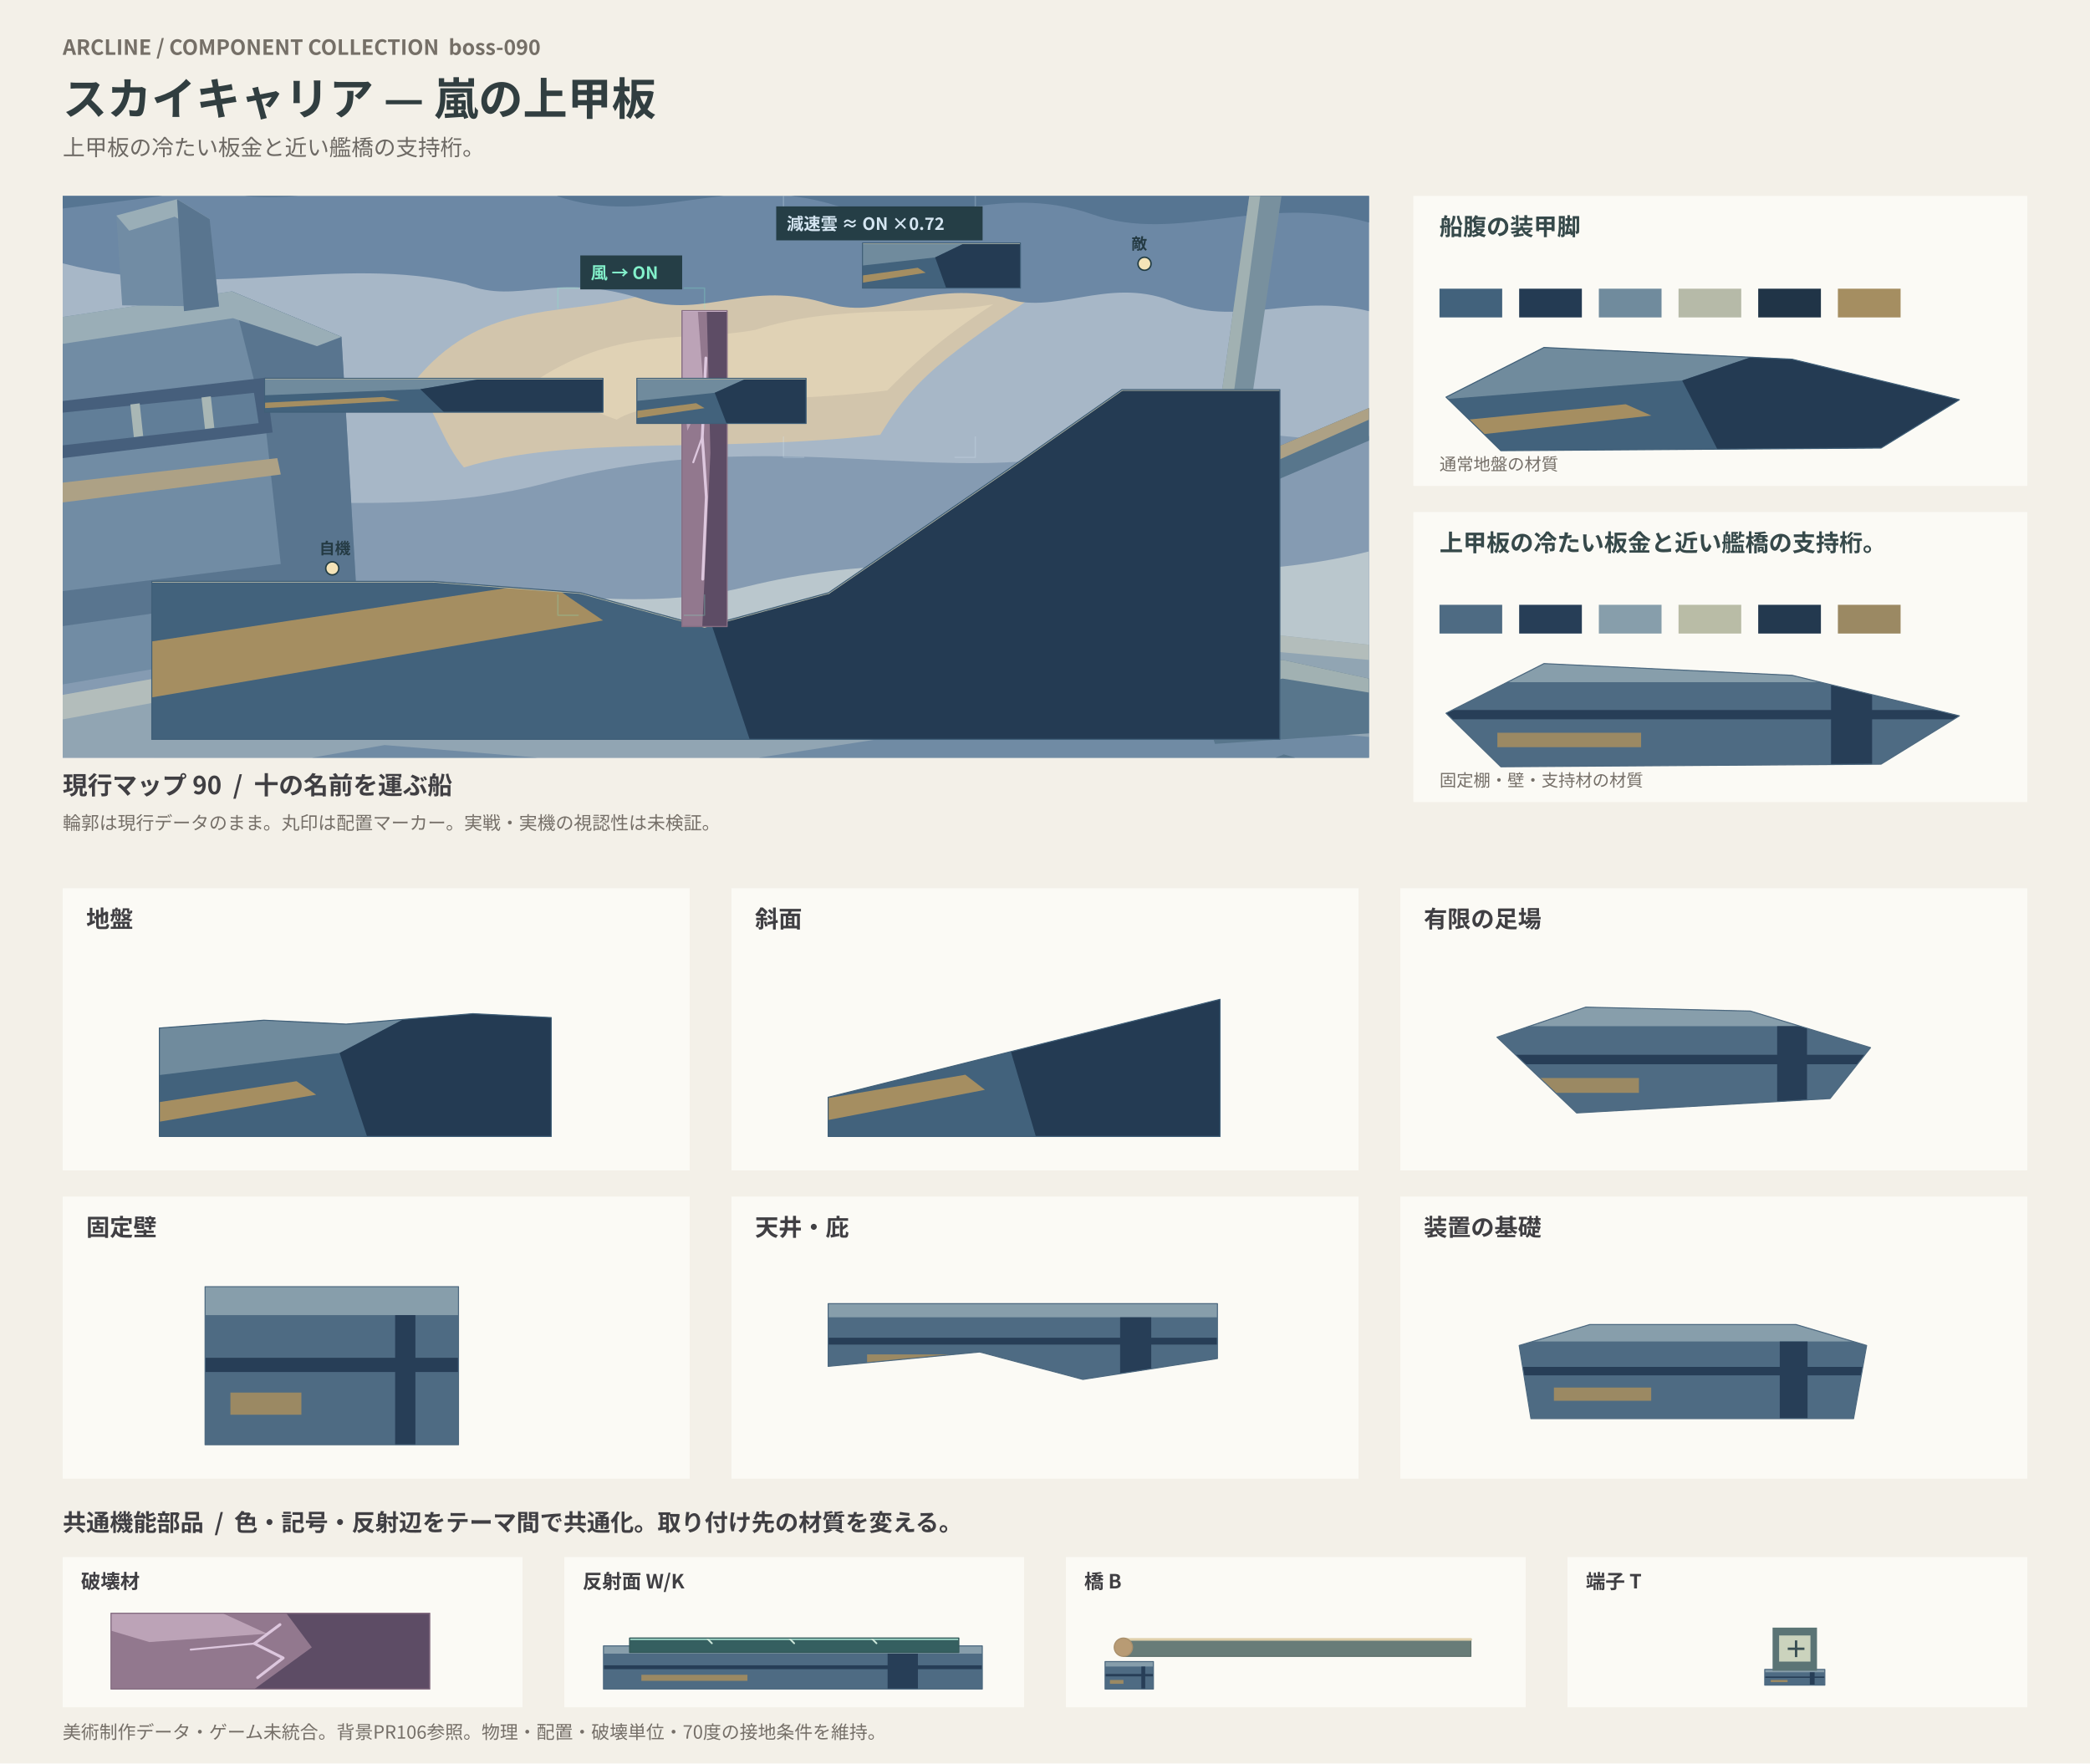
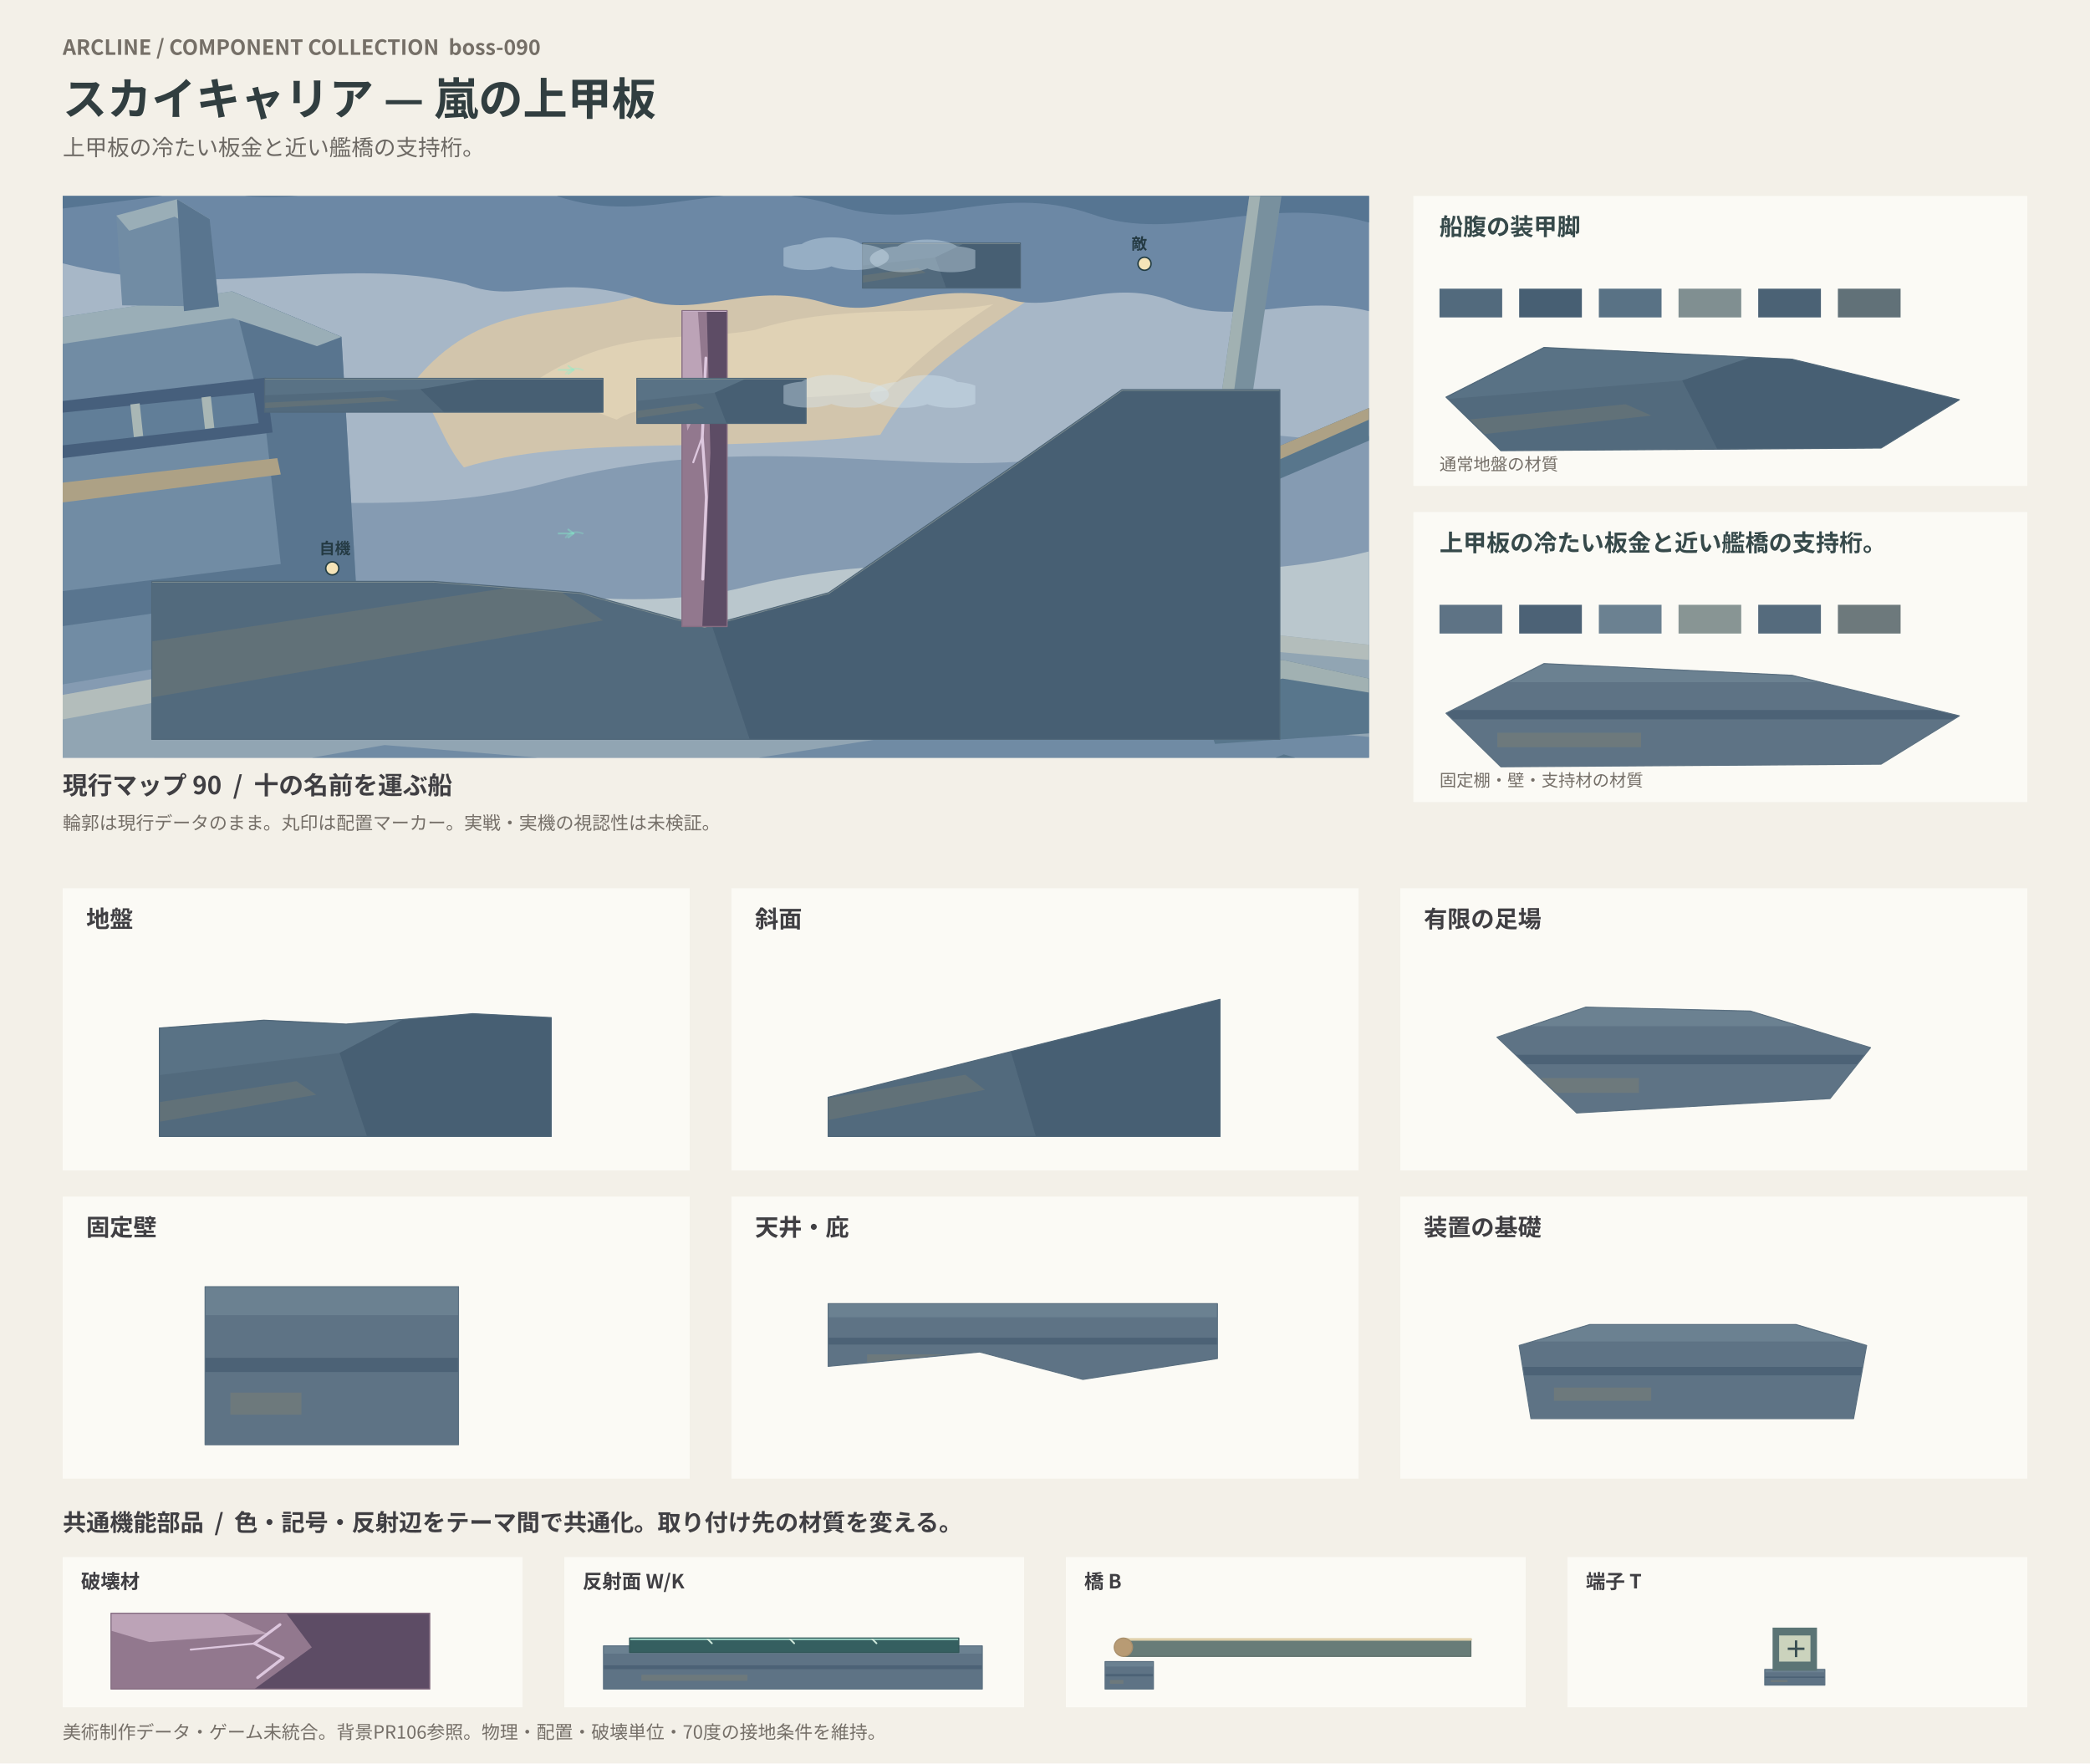
<svg xmlns="http://www.w3.org/2000/svg" width="1600" height="1350" viewBox="0 0 1600 1350">
  <defs>
    <clipPath id="boss_090_clip_1">
      <path d="M0 0 L1000 0 L1000 430 L0 430 Z" />
    </clipPath>
    <clipPath id="boss_090_clip_2">
      <path d="M0 420 L250 420 L380 430 L490 460 L600 430 L760 320 L860 250 L1000 250 L1000 560 L0 560 Z" />
    </clipPath>
    <clipPath id="boss_090_clip_3">
      <path d="M100 240 L400 240 L400 270 L100 270 Z" />
    </clipPath>
    <clipPath id="boss_090_clip_4">
      <path d="M470 180 L510 180 L510 460 L470 460 Z" />
    </clipPath>
    <clipPath id="boss_090_clip_5">
      <path d="M430 240 L580 240 L580 280 L430 280 Z" />
    </clipPath>
    <clipPath id="boss_090_clip_6">
      <path d="M630 120 L770 120 L770 160 L630 160 Z" />
    </clipPath>
    <clipPath id="boss_090_clip_7">
+       <path d="M560 70 L730 70 L730 310 L560 310 Z" />
+     </clipPath>
+     <clipPath id="boss_090_clip_8">
+       <path d="M360 160 L490 160 L490 450 L360 450 Z" />
+     </clipPath>
+     <clipPath id="boss_090_clip_9">
      <path d="M0 0 L1000 0 L1000 430 L0 430 Z" />
    </clipPath>
-     <clipPath id="boss_090_clip_8">
+     <clipPath id="boss_090_clip_10">
      <path d="M1107 304 L1182 266 L1372 275 L1500 306 L1440 343 L1149 345 Z" />
    </clipPath>
-     <clipPath id="boss_090_clip_9">
+     <clipPath id="boss_090_clip_11">
      <path d="M1107 546 L1182 508 L1372 517 L1500 548 L1440 585 L1149 587 Z" />
    </clipPath>
-     <clipPath id="boss_090_clip_10">
+     <clipPath id="boss_090_clip_12">
      <path d="M0 70 L80 64 L143 67 L240 59 L300 62 L300 153 L0 153 Z" />
    </clipPath>
-     <clipPath id="boss_090_clip_11">
+     <clipPath id="boss_090_clip_13">
      <path d="M0 123 L300 48 L300 153 L0 153 Z" />
    </clipPath>
-     <clipPath id="boss_090_clip_12">
+     <clipPath id="boss_090_clip_14">
      <path d="M0 77 L68 54 L194 57 L286 85 L255 124 L61 135 Z" />
    </clipPath>
-     <clipPath id="boss_090_clip_13">
+     <clipPath id="boss_090_clip_15">
      <path d="M35 32 L229 32 L229 153 L35 153 Z" />
    </clipPath>
-     <clipPath id="boss_090_clip_14">
+     <clipPath id="boss_090_clip_16">
      <path d="M0 45 L298 45 L298 87 L195 103 L116 82 L0 93 Z" />
    </clipPath>
-     <clipPath id="boss_090_clip_15">
+     <clipPath id="boss_090_clip_17">
      <path d="M17 77 L71 61 L229 61 L283 77 L273 133 L26 133 Z" />
    </clipPath>
-     <clipPath id="boss_090_clip_16">
+     <clipPath id="boss_090_clip_18">
      <path d="M85 1235 L329 1235 L329 1293 L85 1293 Z" />
    </clipPath>
-     <clipPath id="boss_090_clip_17">
+     <clipPath id="boss_090_clip_19">
      <path d="M462 1260 L752 1260 L752 1293 L462 1293 Z" />
    </clipPath>
-     <clipPath id="boss_090_clip_18">
+     <clipPath id="boss_090_clip_20">
      <path d="M482 1254 L734 1254 L734 1265 L482 1265 Z" />
    </clipPath>
-     <clipPath id="boss_090_clip_19">
+     <clipPath id="boss_090_clip_21">
      <path d="M846 1272 L883 1272 L883 1293 L846 1293 Z" />
    </clipPath>
-     <clipPath id="boss_090_clip_20">
+     <clipPath id="boss_090_clip_22">
      <path d="M1351 1278 L1397 1278 L1397 1290 L1351 1290 Z" />
    </clipPath>
  </defs>
  <g style="white-space:pre;font-kerning:none;text-autospace:no-autospace" xml:space="preserve" font-family="Noto Sans CJK JP,Arial,sans-serif">
    <path d="M0 0 L1600 0 L1600 1350 L0 1350 Z" fill="#F3F0E8" />
    <text x="48" y="42" font-size="16" font-weight="600" fill="#756F67">ARCLINE / COMPONENT COLLECTION  boss-090</text>
    <text x="48" y="88" font-size="34" font-weight="600" fill="#313E40">スカイキャリア — 嵐の上甲板</text>
    <text x="48" y="119" font-size="17" font-weight="400" fill="#6C6863">上甲板の冷たい板金と近い艦橋の支持桁。</text>
    <g transform="matrix(1,0,0,1,48,150)">
      <g>
-         <g clip-path="url(#boss_090_clip_7)">
+         <g clip-path="url(#boss_090_clip_9)">
          <path d="M0 0 L1000 0 L1000 430 L0 430 Z" fill="#EDEBE3" />
          <g transform="matrix(1,0,0,1,0,0)">
            <g clip-path="url(#boss_090_clip_1)">
              <g transform="matrix(0.8928571,0,0,0.8928571,0.0,-54.64286)">
                <path d="M0 0 h1120 v604 h-1120 Z" fill="#A7B7C7" />
                <path d="M301 221 C357 151 425 164 486 149 C552 134 589 145 653 124 C751 94 817 132 868 123 C764 194 733 212 701 266 C558 282 434 266 344 294 C326 273 320 245 301 221 Z" fill="#D2C5AC" />
                <path d="M408 218 C480 172 535 187 594 176 C664 153 739 165 798 154 C750 185 727 208 707 228 C610 240 507 232 475 253 C452 245 430 234 408 218 Z" fill="#E0D2B5" />
                <path d="M0 0 H1120 V160 C1057 144 1005 175 950 151 C895 130 849 165 806 148 C734 134 708 167 657 154 C589 132 551 167 498 150 C422 125 391 155 346 137 C233 110 132 153 0 119 Z" fill="#6C88A5" />
                <path d="M0 0 H1120 V84 C1029 58 956 103 883 77 C799 48 742 94 665 70 C567 39 506 90 423 61 C313 28 207 79 127 56 L0 72 Z" fill="#567592" />
                <path d="M0 349 C163 302 273 344 412 308 C616 253 760 317 903 275 C1001 247 1079 281 1120 267 V604 H0 Z" fill="#859BB2" />
                <path d="M236 419 C365 378 465 427 587 396 C778 349 944 410 1120 366 V604 H0 Z" fill="#BAC7CD" />
                <path d="M0 165 L145 143 L239 182 L254 437 L0 480 Z" fill="#718CA4" />
                <path d="M145 143 L239 182 L254 437 L195 450 L174 259 Z" fill="#59758F" />
                <path d="M0 165 L145 143 L239 182 L218 190 L146 166 L0 188 Z" fill="#9AAEB7" />
                <path d="M0 489 L258 443 L535 462 L842 417 L1120 446 V604 H0 Z" fill="#91A5B3" />
                <path d="M0 489 L258 443 L535 462 L842 417 L1120 446 V459 L845 435 L536 481 L261 462 L0 510 Z" fill="#B3BDBB" />
                <path d="M0 580 L276 532 L531 553 L854 503 L1120 525 V604 H0 Z" fill="#708BA4" />
                <path d="M0 237 L174 217 L180 264 L0 286 Z" fill="#465F7C" />
                <path d="M0 247 L164 230 L168 256 L0 275 Z" fill="#617E98" />
                <path d="M58 240 L66 239 L69 267 L61 268 Z" fill="#A9B7B5" />
                <path d="M119 234 L127 233 L130 260 L122 261 Z" fill="#A9B7B5" />
                <path d="M0 307 L184 286 L187 300 L0 324 Z" fill="#ADA185" />
                <path d="M0 400 L193 376 L200 402 L0 430 Z" fill="#59758F" />
                <path d="M51 155 L46 78 L98 64 L126 81 L134 156 Z" fill="#718CA4" />
                <path d="M46 78 L98 64 L126 81 L112 88 L96 79 L57 91 Z" fill="#9AAEB7" />
                <path d="M98 64 L126 81 L134 156 L104 160 Z" fill="#59758F" />
                <path d="M1026 0 H1054 L1006 328 L1041 481 L1016 487 L980 328 Z" fill="#78909E" />
                <path d="M1026 0 H1035 L991 328 L1027 485 L1016 487 L980 328 Z" fill="#A1B1B2" />
                <path d="M1000 294 L1120 243 V271 L1003 321 Z" fill="#58768C" />
                <path d="M1000 294 L1120 243 V253 L1001 306 Z" fill="#ADA185" />
                <path d="M969 475 L1046 459 L1120 475 V522 L988 531 Z" fill="#58768C" />
                <path d="M969 475 L1046 459 L1120 475 V487 L1046 475 L981 490 Z" fill="#A1B1B2" />
                <path d="M0 604 V575 L120 548 L227 580 L255 604 Z" fill="#465F7C" />
                <path d="M1120 561 L1047 540 L963 574 L938 604 H1120 Z" fill="#58768C" />
              </g>
            </g>
          </g>
          <g transform="matrix(0.8636364,0,0,0.8636364,68.18182,-67.63636)">
            <g>
              <g>
                <g clip-path="url(#boss_090_clip_2)">
-                   <path d="M0 420 L250 420 L380 430 L490 460 L600 430 L760 320 L860 250 L1000 250 L1000 560 L0 560 Z" fill="#42627C" />
-                   <path d="M0 250 L650.0 250 L460.0 349.2 L0 405.0 Z" fill="#708B9D" />
-                   <path d="M650.0 250 L1000 250 L1000 560 L530.0 560 L460.0 349.2 Z" fill="#243B53" />
-                   <path d="M0 473.2 L350.0 420.5 L400.0 454.6 L0 522.8 Z" fill="#A58E61" />
-                   <path d="M0 420 L250 420" fill="none" stroke="#B6BAA8" stroke-width="1.8" stroke-linejoin="round" stroke-linecap="round" vector-effect="non-scaling-stroke" />
-                   <path d="M250 420 L380 430" fill="none" stroke="#B6BAA8" stroke-width="1.8" stroke-linejoin="round" stroke-linecap="round" vector-effect="non-scaling-stroke" />
-                   <path d="M380 430 L490 460" fill="none" stroke="#B6BAA8" stroke-width="1.8" stroke-linejoin="round" stroke-linecap="round" vector-effect="non-scaling-stroke" />
-                   <path d="M490 460 L600 430" fill="none" stroke="#B6BAA8" stroke-width="1.8" stroke-linejoin="round" stroke-linecap="round" vector-effect="non-scaling-stroke" />
-                   <path d="M600 430 L760 320" fill="none" stroke="#B6BAA8" stroke-width="1.8" stroke-linejoin="round" stroke-linecap="round" vector-effect="non-scaling-stroke" />
-                   <path d="M760 320 L860 250" fill="none" stroke="#B6BAA8" stroke-width="1.8" stroke-linejoin="round" stroke-linecap="round" vector-effect="non-scaling-stroke" />
-                   <path d="M860 250 L1000 250" fill="none" stroke="#B6BAA8" stroke-width="1.8" stroke-linejoin="round" stroke-linecap="round" vector-effect="non-scaling-stroke" />
-                 </g>
-               </g>
-               <path d="M0 420 L250 420 L380 430 L490 460 L600 430 L760 320 L860 250 L1000 250 L1000 560 L0 560 Z" fill="none" stroke="#405F78" stroke-width="0.8" stroke-linejoin="round" stroke-linecap="round" vector-effect="non-scaling-stroke" />
+                   <path d="M0 420 L250 420 L380 430 L490 460 L600 430 L760 320 L860 250 L1000 250 L1000 560 L0 560 Z" fill="#526A7D" />
+                   <path d="M0 250 L650.0 250 L460.0 349.2 L0 405.0 Z" fill="#597285" />
+                   <path d="M650.0 250 L1000 250 L1000 560 L530.0 560 L460.0 349.2 Z" fill="#475F73" />
+                   <path d="M0 473.2 L350.0 420.5 L400.0 454.6 L0 522.8 Z" fill="#617178" />
+                   <path d="M0 420 L250 420" fill="none" stroke="#808F91" stroke-width="1.8" stroke-linejoin="round" stroke-linecap="round" vector-effect="non-scaling-stroke" />
+                   <path d="M250 420 L380 430" fill="none" stroke="#808F91" stroke-width="1.8" stroke-linejoin="round" stroke-linecap="round" vector-effect="non-scaling-stroke" />
+                   <path d="M380 430 L490 460" fill="none" stroke="#808F91" stroke-width="1.8" stroke-linejoin="round" stroke-linecap="round" vector-effect="non-scaling-stroke" />
+                   <path d="M490 460 L600 430" fill="none" stroke="#808F91" stroke-width="1.8" stroke-linejoin="round" stroke-linecap="round" vector-effect="non-scaling-stroke" />
+                   <path d="M600 430 L760 320" fill="none" stroke="#808F91" stroke-width="1.8" stroke-linejoin="round" stroke-linecap="round" vector-effect="non-scaling-stroke" />
+                   <path d="M760 320 L860 250" fill="none" stroke="#808F91" stroke-width="1.8" stroke-linejoin="round" stroke-linecap="round" vector-effect="non-scaling-stroke" />
+                   <path d="M860 250 L1000 250" fill="none" stroke="#808F91" stroke-width="1.8" stroke-linejoin="round" stroke-linecap="round" vector-effect="non-scaling-stroke" />
+                 </g>
+               </g>
+               <path d="M0 420 L250 420 L380 430 L490 460 L600 430 L760 320 L860 250 L1000 250 L1000 560 L0 560 Z" fill="none" stroke="#506779" stroke-width="0.8" stroke-linejoin="round" stroke-linecap="round" vector-effect="non-scaling-stroke" />
            </g>
            <g>
              <g>
                <g clip-path="url(#boss_090_clip_3)">
-                   <path d="M100 240 L400 240 L400 270 L100 270 Z" fill="#42627C" />
-                   <path d="M100 240 L295.0 240 L238.0 249.6 L100 255.0 Z" fill="#708B9D" />
-                   <path d="M295.0 240 L400 240 L400 270 L259.0 270 L238.0 249.6 Z" fill="#243B53" />
-                   <path d="M100 261.6 L205.0 256.5 L220.0 259.8 L100 266.4 Z" fill="#A58E61" />
-                   <path d="M100 240 L400 240" fill="none" stroke="#B6BAA8" stroke-width="1.8" stroke-linejoin="round" stroke-linecap="round" vector-effect="non-scaling-stroke" />
-                 </g>
-               </g>
-               <path d="M100 240 L400 240 L400 270 L100 270 Z" fill="none" stroke="#405F78" stroke-width="0.8" stroke-linejoin="round" stroke-linecap="round" vector-effect="non-scaling-stroke" />
+                   <path d="M100 240 L400 240 L400 270 L100 270 Z" fill="#526A7D" />
+                   <path d="M100 240 L295.0 240 L238.0 249.6 L100 255.0 Z" fill="#597285" />
+                   <path d="M295.0 240 L400 240 L400 270 L259.0 270 L238.0 249.6 Z" fill="#475F73" />
+                   <path d="M100 261.6 L205.0 256.5 L220.0 259.8 L100 266.4 Z" fill="#617178" />
+                   <path d="M100 240 L400 240" fill="none" stroke="#808F91" stroke-width="1.8" stroke-linejoin="round" stroke-linecap="round" vector-effect="non-scaling-stroke" />
+                 </g>
+               </g>
+               <path d="M100 240 L400 240 L400 270 L100 270 Z" fill="none" stroke="#506779" stroke-width="0.8" stroke-linejoin="round" stroke-linecap="round" vector-effect="non-scaling-stroke" />
            </g>
            <g>
              <g>
                <g clip-path="url(#boss_090_clip_4)">
                  <path d="M470 180 L510 180 L510 460 L470 460 Z" fill="#92788E" />
                  <path d="M492.0 180 L510 180 L510 460 L488.0 460 L495.2 306.0 Z" fill="#5D4C65" />
                  <path d="M470 180 L484.0 180 L489.6 255.6 L474.8 286.4 L470 244.4 Z" fill="#BCA3B7" />
                  <path d="M491.2 222.0 L488.0 292.0 L491.6 345.2 L488.4 418.0" fill="none" stroke="#DDC7DE" stroke-width="2.2" stroke-linejoin="round" stroke-linecap="round" vector-effect="non-scaling-stroke" />
                  <path d="M488.0 292.0 L480.0 314.4" fill="none" stroke="#DDC7DE" stroke-width="1.5" stroke-linejoin="round" stroke-linecap="round" vector-effect="non-scaling-stroke" />
                  <path d="M470 180 L510 180" fill="none" stroke="#DDC7DE" stroke-width="1.8" stroke-linejoin="round" stroke-linecap="round" vector-effect="non-scaling-stroke" />
                </g>
              </g>
              <path d="M470 180 L510 180 L510 460 L470 460 Z" fill="none" stroke="#866E83" stroke-width="0.9" stroke-linejoin="round" stroke-linecap="round" vector-effect="non-scaling-stroke" />
            </g>
            <g>
              <g>
                <g clip-path="url(#boss_090_clip_5)">
-                   <path d="M430 240 L580 240 L580 280 L430 280 Z" fill="#42627C" />
-                   <path d="M430 240 L527.5 240 L499.0 252.8 L430 260.0 Z" fill="#708B9D" />
-                   <path d="M527.5 240 L580 240 L580 280 L509.5 280 L499.0 252.8 Z" fill="#243B53" />
-                   <path d="M430 268.8 L482.5 262.0 L490.0 266.4 L430 275.2 Z" fill="#A58E61" />
-                   <path d="M430 240 L580 240" fill="none" stroke="#B6BAA8" stroke-width="1.8" stroke-linejoin="round" stroke-linecap="round" vector-effect="non-scaling-stroke" />
-                 </g>
-               </g>
-               <path d="M430 240 L580 240 L580 280 L430 280 Z" fill="none" stroke="#405F78" stroke-width="0.8" stroke-linejoin="round" stroke-linecap="round" vector-effect="non-scaling-stroke" />
+                   <path d="M430 240 L580 240 L580 280 L430 280 Z" fill="#526A7D" />
+                   <path d="M430 240 L527.5 240 L499.0 252.8 L430 260.0 Z" fill="#597285" />
+                   <path d="M527.5 240 L580 240 L580 280 L509.5 280 L499.0 252.8 Z" fill="#475F73" />
+                   <path d="M430 268.8 L482.5 262.0 L490.0 266.4 L430 275.2 Z" fill="#617178" />
+                   <path d="M430 240 L580 240" fill="none" stroke="#808F91" stroke-width="1.8" stroke-linejoin="round" stroke-linecap="round" vector-effect="non-scaling-stroke" />
+                 </g>
+               </g>
+               <path d="M430 240 L580 240 L580 280 L430 280 Z" fill="none" stroke="#506779" stroke-width="0.8" stroke-linejoin="round" stroke-linecap="round" vector-effect="non-scaling-stroke" />
            </g>
            <g>
              <g>
                <g clip-path="url(#boss_090_clip_6)">
-                   <path d="M630 120 L770 120 L770 160 L630 160 Z" fill="#42627C" />
-                   <path d="M630 120 L721.0 120 L694.4 132.8 L630 140.0 Z" fill="#708B9D" />
-                   <path d="M721.0 120 L770 120 L770 160 L704.2 160 L694.4 132.8 Z" fill="#243B53" />
-                   <path d="M630 148.8 L679.0 142.0 L686.0 146.4 L630 155.2 Z" fill="#A58E61" />
-                   <path d="M630 120 L770 120" fill="none" stroke="#B6BAA8" stroke-width="1.8" stroke-linejoin="round" stroke-linecap="round" vector-effect="non-scaling-stroke" />
-                 </g>
-               </g>
-               <path d="M630 120 L770 120 L770 160 L630 160 Z" fill="none" stroke="#405F78" stroke-width="0.8" stroke-linejoin="round" stroke-linecap="round" vector-effect="non-scaling-stroke" />
-             </g>
-             <g>
-               <path d="M578 70 H560 V88 M712 70 H730 V88 M560 292 V310 H578 M712 310 H730 V292" fill="none" opacity="0.25" stroke="#D5E6F2" stroke-width="1.0" stroke-linejoin="round" stroke-linecap="round" vector-effect="non-scaling-stroke" />
-               <path d="M553.526 87.579 L736.474 87.579 L736.474 117.684 L553.526 117.684 Z" fill="#253E46" />
-               <text x="562.789" y="108.421" font-size="15.053" font-weight="600" fill="#D5E6F2">減速雲 ≈ ON ×0.72</text>
-             </g>
-             <g>
-               <path d="M378 160 H360 V178 M472 160 H490 V178 M360 432 V450 H378 M472 450 H490 V432" fill="none" opacity="0.25" stroke="#83F1CB" stroke-width="1.0" stroke-linejoin="round" stroke-linecap="round" vector-effect="non-scaling-stroke" />
-               <path d="M379.842 131.053 L470.158 131.053 L470.158 161.158 L379.842 161.158 Z" fill="#253E46" />
-               <text x="389.105" y="151.895" font-size="15.053" font-weight="600" fill="#83F1CB">風 → ON</text>
+                   <path d="M630 120 L770 120 L770 160 L630 160 Z" fill="#526A7D" />
+                   <path d="M630 120 L721.0 120 L694.4 132.8 L630 140.0 Z" fill="#597285" />
+                   <path d="M721.0 120 L770 120 L770 160 L704.2 160 L694.4 132.8 Z" fill="#475F73" />
+                   <path d="M630 148.8 L679.0 142.0 L686.0 146.4 L630 155.2 Z" fill="#617178" />
+                   <path d="M630 120 L770 120" fill="none" stroke="#808F91" stroke-width="1.8" stroke-linejoin="round" stroke-linecap="round" vector-effect="non-scaling-stroke" />
+                 </g>
+               </g>
+               <path d="M630 120 L770 120 L770 160 L630 160 Z" fill="none" stroke="#506779" stroke-width="0.8" stroke-linejoin="round" stroke-linecap="round" vector-effect="non-scaling-stroke" />
+             </g>
+             <g>
+               <g>
+                 <g clip-path="url(#boss_090_clip_7)">
+                   <path d="M611.763 132.4 A30.105 11.579 0 1 0 551.553 132.4 A30.105 11.579 0 1 0 611.763 132.4 Z M632.605 126.611 A30.105 11.579 0 1 0 572.395 126.611 A30.105 11.579 0 1 0 632.605 126.611 Z M653.447 132.4 A30.105 11.579 0 1 0 593.237 132.4 A30.105 11.579 0 1 0 653.447 132.4 Z " fill="#D5E6F2" opacity="0.4" />
+                   <path d="M696.763 134.349 A30.105 11.579 0 1 0 636.553 134.349 A30.105 11.579 0 1 0 696.763 134.349 Z M717.605 128.559 A30.105 11.579 0 1 0 657.395 128.559 A30.105 11.579 0 1 0 717.605 128.559 Z M738.447 134.349 A30.105 11.579 0 1 0 678.237 134.349 A30.105 11.579 0 1 0 738.447 134.349 Z " fill="#D5E6F2" opacity="0.4" />
+                   <path d="M611.763 254.349 A30.105 11.579 0 1 0 551.553 254.349 A30.105 11.579 0 1 0 611.763 254.349 Z M632.605 248.559 A30.105 11.579 0 1 0 572.395 248.559 A30.105 11.579 0 1 0 632.605 248.559 Z M653.447 254.349 A30.105 11.579 0 1 0 593.237 254.349 A30.105 11.579 0 1 0 653.447 254.349 Z " fill="#D5E6F2" opacity="0.4" />
+                   <path d="M696.763 254.506 A30.105 11.579 0 1 0 636.553 254.506 A30.105 11.579 0 1 0 696.763 254.506 Z M717.605 248.716 A30.105 11.579 0 1 0 657.395 248.716 A30.105 11.579 0 1 0 717.605 248.716 Z M738.447 254.506 A30.105 11.579 0 1 0 678.237 254.506 A30.105 11.579 0 1 0 738.447 254.506 Z " fill="#D5E6F2" opacity="0.4" />
+                 </g>
+               </g>
+             </g>
+             <g>
+               <g>
+                 <g clip-path="url(#boss_090_clip_8)">
+                   <path d="M346.105 232.5 L373.895 232.5" fill="none" opacity="0.4" stroke="#83F1CB" stroke-width="1.4" stroke-linejoin="round" stroke-linecap="round" vector-effect="non-scaling-stroke" />
+                   <path d="M369.263 235.974 L373.895 232.5 L369.263 229.026" fill="none" opacity="0.4" stroke="#83F1CB" stroke-width="1.4" stroke-linejoin="round" stroke-linecap="round" vector-effect="non-scaling-stroke" />
+                   <path d="M346.105 377.5 L373.895 377.5" fill="none" opacity="0.4" stroke="#83F1CB" stroke-width="1.4" stroke-linejoin="round" stroke-linecap="round" vector-effect="non-scaling-stroke" />
+                   <path d="M369.263 380.974 L373.895 377.5 L369.263 374.026" fill="none" opacity="0.4" stroke="#83F1CB" stroke-width="1.4" stroke-linejoin="round" stroke-linecap="round" vector-effect="non-scaling-stroke" />
+                   <path d="M366.947 235.974 Q372.737 229.026 382.0 232.5" fill="none" opacity="0.28" stroke="#83F1CB" stroke-width="1.4" stroke-linejoin="round" stroke-linecap="round" vector-effect="non-scaling-stroke" />
+                   <path d="M366.947 380.974 Q372.737 374.026 382.0 377.5" fill="none" opacity="0.28" stroke="#83F1CB" stroke-width="1.4" stroke-linejoin="round" stroke-linecap="round" vector-effect="non-scaling-stroke" />
+                 </g>
+               </g>
            </g>
            <ellipse cx="160" cy="408.421" rx="5.789" ry="5.789" fill="#F5E4B8" stroke="#233D44" stroke-width="1.3" stroke-linejoin="round" stroke-linecap="round" />
            <text x="148.421" y="395.684" font-size="13.895" font-weight="600" fill="#243A43">自機</text>
            <ellipse cx="880" cy="138.421" rx="5.789" ry="5.789" fill="#F5E4B8" stroke="#233D44" stroke-width="1.3" stroke-linejoin="round" stroke-linecap="round" />
            <text x="868.421" y="125.684" font-size="13.895" font-weight="600" fill="#243A43">敵</text>
          </g>
        </g>
      </g>
    </g>
    <text x="48" y="608" font-size="19" font-weight="600" fill="#403F43">現行マップ 90  /  十の名前を運ぶ船</text>
    <text x="48" y="635" font-size="14" font-weight="400" fill="#756F68">輪郭は現行データのまま。丸印は配置マーカー。実戦・実機の視認性は未検証。</text>
    <path d="M1082 150 L1552 150 L1552 372 L1082 372 Z" fill="#FBFAF5" />
    <text x="1102" y="180.0" font-size="18" font-weight="600" fill="#36494A">船腹の装甲脚</text>
-     <path d="M1102 221 L1150 221 L1150 243 L1102 243 Z" fill="#42627C" />
-     <path d="M1163 221 L1211 221 L1211 243 L1163 243 Z" fill="#243B53" />
-     <path d="M1224 221 L1272 221 L1272 243 L1224 243 Z" fill="#708B9D" />
-     <path d="M1285 221 L1333 221 L1333 243 L1285 243 Z" fill="#B6BAA8" />
-     <path d="M1346 221 L1394 221 L1394 243 L1346 243 Z" fill="#203447" />
-     <path d="M1407 221 L1455 221 L1455 243 L1407 243 Z" fill="#A58E61" />
-     <g>
-       <g>
-         <g clip-path="url(#boss_090_clip_8)">
-           <path d="M1107 304 L1182 266 L1372 275 L1500 306 L1440 343 L1149 345 Z" fill="#42627C" />
-           <path d="M1107 266 L1362.45 266 L1287.78 291.28 L1107 305.5 Z" fill="#708B9D" />
-           <path d="M1362.45 266 L1500 266 L1500 345 L1315.29 345 L1287.78 291.28 Z" fill="#243B53" />
-           <path d="M1107 322.88 L1244.55 309.45 L1264.2 318.14 L1107 335.52 Z" fill="#A58E61" />
-         </g>
-       </g>
-       <path d="M1107 304 L1182 266 L1372 275 L1500 306 L1440 343 L1149 345 Z" fill="none" stroke="#405F78" stroke-width="0.8" stroke-linejoin="round" stroke-linecap="round" />
+     <path d="M1102 221 L1150 221 L1150 243 L1102 243 Z" fill="#526A7D" />
+     <path d="M1163 221 L1211 221 L1211 243 L1163 243 Z" fill="#475F73" />
+     <path d="M1224 221 L1272 221 L1272 243 L1224 243 Z" fill="#597285" />
+     <path d="M1285 221 L1333 221 L1333 243 L1285 243 Z" fill="#808F91" />
+     <path d="M1346 221 L1394 221 L1394 243 L1346 243 Z" fill="#4B6275" />
+     <path d="M1407 221 L1455 221 L1455 243 L1407 243 Z" fill="#617178" />
+     <g>
+       <g>
+         <g clip-path="url(#boss_090_clip_10)">
+           <path d="M1107 304 L1182 266 L1372 275 L1500 306 L1440 343 L1149 345 Z" fill="#526A7D" />
+           <path d="M1107 266 L1362.45 266 L1287.78 291.28 L1107 305.5 Z" fill="#597285" />
+           <path d="M1362.45 266 L1500 266 L1500 345 L1315.29 345 L1287.78 291.28 Z" fill="#475F73" />
+           <path d="M1107 322.88 L1244.55 309.45 L1264.2 318.14 L1107 335.52 Z" fill="#617178" />
+         </g>
+       </g>
+       <path d="M1107 304 L1182 266 L1372 275 L1500 306 L1440 343 L1149 345 Z" fill="none" stroke="#506779" stroke-width="0.8" stroke-linejoin="round" stroke-linecap="round" />
    </g>
    <text x="1102" y="360" font-size="13" font-weight="400" fill="#756F68">通常地盤の材質</text>
    <path d="M1082 392 L1552 392 L1552 614 L1082 614 Z" fill="#FBFAF5" />
    <text x="1102" y="422.0" font-size="18" font-weight="600" fill="#36494A">上甲板の冷たい板金と近い艦橋の支持桁。</text>
-     <path d="M1102 463 L1150 463 L1150 485 L1102 485 Z" fill="#4E6B83" />
-     <path d="M1163 463 L1211 463 L1211 485 L1163 485 Z" fill="#273E57" />
-     <path d="M1224 463 L1272 463 L1272 485 L1224 485 Z" fill="#879EAB" />
-     <path d="M1285 463 L1333 463 L1333 485 L1285 485 Z" fill="#B9BCA6" />
-     <path d="M1346 463 L1394 463 L1394 485 L1346 485 Z" fill="#23394F" />
-     <path d="M1407 463 L1455 463 L1455 485 L1407 485 Z" fill="#9B8963" />
-     <g>
-       <g>
-         <g clip-path="url(#boss_090_clip_9)">
-           <path d="M1107 546 L1182 508 L1372 517 L1500 548 L1440 585 L1149 587 Z" fill="#4E6B83" />
-           <path d="M1107 508 L1500 508 L1500 522.22 L1107 522.22 Z" fill="#879EAB" />
-           <path d="M1107 543.55 L1500 543.55 L1500 550.66 L1107 550.66 Z" fill="#273E57" />
-           <path d="M1146.3 560.93 L1256.34 560.93 L1256.34 571.99 L1146.3 571.99 Z" fill="#9B8963" />
-           <path d="M1401.75 522.22 L1433.19 522.22 L1433.19 587 L1401.75 587 Z" fill="#273E57" />
-         </g>
-       </g>
-       <path d="M1107 546 L1182 508 L1372 517 L1500 548 L1440 585 L1149 587 Z" fill="none" stroke="#4C687F" stroke-width="0.8" stroke-linejoin="round" stroke-linecap="round" />
+     <path d="M1102 463 L1150 463 L1150 485 L1102 485 Z" fill="#5E7385" />
+     <path d="M1163 463 L1211 463 L1211 485 L1163 485 Z" fill="#4C6276" />
+     <path d="M1224 463 L1272 463 L1272 485 L1224 485 Z" fill="#6B8191" />
+     <path d="M1285 463 L1333 463 L1333 485 L1285 485 Z" fill="#889594" />
+     <path d="M1346 463 L1394 463 L1394 485 L1346 485 Z" fill="#556B7D" />
+     <path d="M1407 463 L1455 463 L1455 485 L1407 485 Z" fill="#6D797C" />
+     <g>
+       <g>
+         <g clip-path="url(#boss_090_clip_11)">
+           <path d="M1107 546 L1182 508 L1372 517 L1500 548 L1440 585 L1149 587 Z" fill="#5E7385" />
+           <path d="M1107 508 L1500 508 L1500 522.22 L1107 522.22 Z" fill="#6B8191" />
+           <path d="M1107 543.55 L1500 543.55 L1500 550.66 L1107 550.66 Z" fill="#4C6276" />
+           <path d="M1146.3 560.93 L1256.34 560.93 L1256.34 571.99 L1146.3 571.99 Z" fill="#6D797C" />
+         </g>
+       </g>
+       <path d="M1107 546 L1182 508 L1372 517 L1500 548 L1440 585 L1149 587 Z" fill="none" stroke="#5B7081" stroke-width="0.8" stroke-linejoin="round" stroke-linecap="round" />
    </g>
    <text x="1102" y="602" font-size="13" font-weight="400" fill="#756F68">固定棚・壁・支持材の材質</text>
    <path d="M48 680 L528 680 L528 896 L48 896 Z" fill="#FBFAF5" />
    <text x="66" y="710" font-size="18" font-weight="600" fill="#403F43">地盤</text>
    <g transform="matrix(1,0,0,1,122,717)">
      <g>
        <g>
-           <g clip-path="url(#boss_090_clip_10)">
-             <path d="M0 70 L80 64 L143 67 L240 59 L300 62 L300 153 L0 153 Z" fill="#42627C" />
-             <path d="M0 59 L195.0 59 L138.0 89.08 L0 106.0 Z" fill="#708B9D" />
-             <path d="M195.0 59 L300 59 L300 153 L159.0 153 L138.0 89.08 Z" fill="#243B53" />
-             <path d="M0 126.68 L105.0 110.7 L120.0 121.04 L0 141.72 Z" fill="#A58E61" />
-           </g>
-         </g>
-         <path d="M0 70 L80 64 L143 67 L240 59 L300 62 L300 153 L0 153 Z" fill="none" stroke="#405F78" stroke-width="0.8" stroke-linejoin="round" stroke-linecap="round" />
+           <g clip-path="url(#boss_090_clip_12)">
+             <path d="M0 70 L80 64 L143 67 L240 59 L300 62 L300 153 L0 153 Z" fill="#526A7D" />
+             <path d="M0 59 L195.0 59 L138.0 89.08 L0 106.0 Z" fill="#597285" />
+             <path d="M195.0 59 L300 59 L300 153 L159.0 153 L138.0 89.08 Z" fill="#475F73" />
+             <path d="M0 126.68 L105.0 110.7 L120.0 121.04 L0 141.72 Z" fill="#617178" />
+           </g>
+         </g>
+         <path d="M0 70 L80 64 L143 67 L240 59 L300 62 L300 153 L0 153 Z" fill="none" stroke="#506779" stroke-width="0.8" stroke-linejoin="round" stroke-linecap="round" />
      </g>
    </g>
    <path d="M560 680 L1040 680 L1040 896 L560 896 Z" fill="#FBFAF5" />
    <text x="578" y="710" font-size="18" font-weight="600" fill="#403F43">斜面</text>
    <g transform="matrix(1,0,0,1,634,717)">
      <g>
        <g>
-           <g clip-path="url(#boss_090_clip_11)">
-             <path d="M0 123 L300 48 L300 153 L0 153 Z" fill="#42627C" />
-             <path d="M0 48 L195.0 48 L138.0 81.6 L0 100.5 Z" fill="#708B9D" />
-             <path d="M195.0 48 L300 48 L300 153 L159.0 153 L138.0 81.6 Z" fill="#243B53" />
-             <path d="M0 123.6 L105.0 105.75 L120.0 117.3 L0 140.4 Z" fill="#A58E61" />
-           </g>
-         </g>
-         <path d="M0 123 L300 48 L300 153 L0 153 Z" fill="none" stroke="#405F78" stroke-width="0.8" stroke-linejoin="round" stroke-linecap="round" />
+           <g clip-path="url(#boss_090_clip_13)">
+             <path d="M0 123 L300 48 L300 153 L0 153 Z" fill="#526A7D" />
+             <path d="M0 48 L195.0 48 L138.0 81.6 L0 100.5 Z" fill="#597285" />
+             <path d="M195.0 48 L300 48 L300 153 L159.0 153 L138.0 81.6 Z" fill="#475F73" />
+             <path d="M0 123.6 L105.0 105.75 L120.0 117.3 L0 140.4 Z" fill="#617178" />
+           </g>
+         </g>
+         <path d="M0 123 L300 48 L300 153 L0 153 Z" fill="none" stroke="#506779" stroke-width="0.8" stroke-linejoin="round" stroke-linecap="round" />
      </g>
    </g>
    <path d="M1072 680 L1552 680 L1552 896 L1072 896 Z" fill="#FBFAF5" />
    <text x="1090" y="710" font-size="18" font-weight="600" fill="#403F43">有限の足場</text>
    <g transform="matrix(1,0,0,1,1146,717)">
      <g>
        <g>
-           <g clip-path="url(#boss_090_clip_12)">
-             <path d="M0 77 L68 54 L194 57 L286 85 L255 124 L61 135 Z" fill="#4E6B83" />
-             <path d="M0 54 L286 54 L286 68.58 L0 68.58 Z" fill="#879EAB" />
-             <path d="M0 90.45 L286 90.45 L286 97.74 L0 97.74 Z" fill="#273E57" />
-             <path d="M28.6 108.27 L108.68 108.27 L108.68 119.61 L28.6 119.61 Z" fill="#9B8963" />
-             <path d="M214.5 68.58 L237.38 68.58 L237.38 135 L214.5 135 Z" fill="#273E57" />
-           </g>
-         </g>
-         <path d="M0 77 L68 54 L194 57 L286 85 L255 124 L61 135 Z" fill="none" stroke="#4C687F" stroke-width="0.8" stroke-linejoin="round" stroke-linecap="round" />
+           <g clip-path="url(#boss_090_clip_14)">
+             <path d="M0 77 L68 54 L194 57 L286 85 L255 124 L61 135 Z" fill="#5E7385" />
+             <path d="M0 54 L286 54 L286 68.58 L0 68.58 Z" fill="#6B8191" />
+             <path d="M0 90.45 L286 90.45 L286 97.74 L0 97.74 Z" fill="#4C6276" />
+             <path d="M28.6 108.27 L108.68 108.27 L108.68 119.61 L28.6 119.61 Z" fill="#6D797C" />
+           </g>
+         </g>
+         <path d="M0 77 L68 54 L194 57 L286 85 L255 124 L61 135 Z" fill="none" stroke="#5B7081" stroke-width="0.8" stroke-linejoin="round" stroke-linecap="round" />
      </g>
    </g>
    <path d="M48 916 L528 916 L528 1132 L48 1132 Z" fill="#FBFAF5" />
    <text x="66" y="946" font-size="18" font-weight="600" fill="#403F43">固定壁</text>
    <g transform="matrix(1,0,0,1,122,953)">
      <g>
        <g>
-           <g clip-path="url(#boss_090_clip_13)">
-             <path d="M35 32 L229 32 L229 153 L35 153 Z" fill="#4E6B83" />
-             <path d="M35 32 L229 32 L229 53.78 L35 53.78 Z" fill="#879EAB" />
-             <path d="M35 86.45 L229 86.45 L229 97.34 L35 97.34 Z" fill="#273E57" />
-             <path d="M54.4 113.07 L108.72 113.07 L108.72 130.01 L54.4 130.01 Z" fill="#9B8963" />
-             <path d="M180.5 53.78 L196.02 53.78 L196.02 153 L180.5 153 Z" fill="#273E57" />
-           </g>
-         </g>
-         <path d="M35 32 L229 32 L229 153 L35 153 Z" fill="none" stroke="#4C687F" stroke-width="0.8" stroke-linejoin="round" stroke-linecap="round" />
+           <g clip-path="url(#boss_090_clip_15)">
+             <path d="M35 32 L229 32 L229 153 L35 153 Z" fill="#5E7385" />
+             <path d="M35 32 L229 32 L229 53.78 L35 53.78 Z" fill="#6B8191" />
+             <path d="M35 86.45 L229 86.45 L229 97.34 L35 97.34 Z" fill="#4C6276" />
+             <path d="M54.4 113.07 L108.72 113.07 L108.72 130.01 L54.4 130.01 Z" fill="#6D797C" />
+           </g>
+         </g>
+         <path d="M35 32 L229 32 L229 153 L35 153 Z" fill="none" stroke="#5B7081" stroke-width="0.8" stroke-linejoin="round" stroke-linecap="round" />
      </g>
    </g>
    <path d="M560 916 L1040 916 L1040 1132 L560 1132 Z" fill="#FBFAF5" />
    <text x="578" y="946" font-size="18" font-weight="600" fill="#403F43">天井・庇</text>
    <g transform="matrix(1,0,0,1,634,953)">
      <g>
        <g>
-           <g clip-path="url(#boss_090_clip_14)">
-             <path d="M0 45 L298 45 L298 87 L195 103 L116 82 L0 93 Z" fill="#4E6B83" />
-             <path d="M0 45 L298 45 L298 55.44 L0 55.44 Z" fill="#879EAB" />
-             <path d="M0 71.1 L298 71.1 L298 76.32 L0 76.32 Z" fill="#273E57" />
-             <path d="M29.8 83.86 L113.24 83.86 L113.24 91.98 L29.8 91.98 Z" fill="#9B8963" />
-             <path d="M223.5 55.44 L247.34 55.44 L247.34 103 L223.5 103 Z" fill="#273E57" />
-           </g>
-         </g>
-         <path d="M0 45 L298 45 L298 87 L195 103 L116 82 L0 93 Z" fill="none" stroke="#4C687F" stroke-width="0.8" stroke-linejoin="round" stroke-linecap="round" />
+           <g clip-path="url(#boss_090_clip_16)">
+             <path d="M0 45 L298 45 L298 87 L195 103 L116 82 L0 93 Z" fill="#5E7385" />
+             <path d="M0 45 L298 45 L298 55.44 L0 55.44 Z" fill="#6B8191" />
+             <path d="M0 71.1 L298 71.1 L298 76.32 L0 76.32 Z" fill="#4C6276" />
+             <path d="M29.8 83.86 L113.24 83.86 L113.24 91.98 L29.8 91.98 Z" fill="#6D797C" />
+           </g>
+         </g>
+         <path d="M0 45 L298 45 L298 87 L195 103 L116 82 L0 93 Z" fill="none" stroke="#5B7081" stroke-width="0.8" stroke-linejoin="round" stroke-linecap="round" />
      </g>
    </g>
    <path d="M1072 916 L1552 916 L1552 1132 L1072 1132 Z" fill="#FBFAF5" />
    <text x="1090" y="946" font-size="18" font-weight="600" fill="#403F43">装置の基礎</text>
    <g transform="matrix(1,0,0,1,1146,953)">
      <g>
        <g>
-           <g clip-path="url(#boss_090_clip_15)">
-             <path d="M17 77 L71 61 L229 61 L283 77 L273 133 L26 133 Z" fill="#4E6B83" />
-             <path d="M17 61 L283 61 L283 73.96 L17 73.96 Z" fill="#879EAB" />
-             <path d="M17 93.4 L283 93.4 L283 99.88 L17 99.88 Z" fill="#273E57" />
-             <path d="M43.6 109.24 L118.08 109.24 L118.08 119.32 L43.6 119.32 Z" fill="#9B8963" />
-             <path d="M216.5 73.96 L237.78 73.96 L237.78 133 L216.5 133 Z" fill="#273E57" />
-           </g>
-         </g>
-         <path d="M17 77 L71 61 L229 61 L283 77 L273 133 L26 133 Z" fill="none" stroke="#4C687F" stroke-width="0.8" stroke-linejoin="round" stroke-linecap="round" />
+           <g clip-path="url(#boss_090_clip_17)">
+             <path d="M17 77 L71 61 L229 61 L283 77 L273 133 L26 133 Z" fill="#5E7385" />
+             <path d="M17 61 L283 61 L283 73.96 L17 73.96 Z" fill="#6B8191" />
+             <path d="M17 93.4 L283 93.4 L283 99.88 L17 99.88 Z" fill="#4C6276" />
+             <path d="M43.6 109.24 L118.08 109.24 L118.08 119.32 L43.6 119.32 Z" fill="#6D797C" />
+           </g>
+         </g>
+         <path d="M17 77 L71 61 L229 61 L283 77 L273 133 L26 133 Z" fill="none" stroke="#5B7081" stroke-width="0.8" stroke-linejoin="round" stroke-linecap="round" />
      </g>
    </g>
    <text x="48" y="1172" font-size="18" font-weight="600" fill="#403F43">共通機能部品  /  色・記号・反射辺をテーマ間で共通化。取り付け先の材質を変える。</text>
    <path d="M48 1192 L400 1192 L400 1307 L48 1307 Z" fill="#FBFAF5" />
    <text x="62" y="1216" font-size="15" font-weight="600" fill="#403F43">破壊材</text>
    <g>
      <g>
-         <g clip-path="url(#boss_090_clip_16)">
+         <g clip-path="url(#boss_090_clip_18)">
          <path d="M85 1235 L329 1235 L329 1293 L85 1293 Z" fill="#92788E" />
          <path d="M219.2 1235 L329 1235 L329 1293 L194.8 1293 L238.72 1261.1 Z" fill="#5D4C65" />
          <path d="M85 1235 L170.4 1235 L204.56 1250.66 L114.28 1257.04 L85 1248.34 Z" fill="#BCA3B7" />
          <path d="M214.32 1243.7 L194.8 1258.2 L216.76 1269.22 L197.24 1284.3" fill="none" stroke="#DDC7DE" stroke-width="2.2" stroke-linejoin="round" stroke-linecap="round" />
          <path d="M194.8 1258.2 L146.0 1262.84" fill="none" stroke="#DDC7DE" stroke-width="1.5" stroke-linejoin="round" stroke-linecap="round" />
        </g>
      </g>
      <path d="M85 1235 L329 1235 L329 1293 L85 1293 Z" fill="none" stroke="#866E83" stroke-width="0.9" stroke-linejoin="round" stroke-linecap="round" />
    </g>
    <path d="M432 1192 L784 1192 L784 1307 L432 1307 Z" fill="#FBFAF5" />
    <text x="446" y="1216" font-size="15" font-weight="600" fill="#403F43">反射面 W/K</text>
    <g>
      <g>
-         <g clip-path="url(#boss_090_clip_17)">
-           <path d="M462 1260 L752 1260 L752 1293 L462 1293 Z" fill="#4E6B83" />
-           <path d="M462 1260 L752 1260 L752 1265.94 L462 1265.94 Z" fill="#879EAB" />
-           <path d="M462 1274.85 L752 1274.85 L752 1277.82 L462 1277.82 Z" fill="#273E57" />
-           <path d="M491.0 1282.11 L572.2 1282.11 L572.2 1286.73 L491.0 1286.73 Z" fill="#9B8963" />
-           <path d="M679.5 1265.94 L702.7 1265.94 L702.7 1293 L679.5 1293 Z" fill="#273E57" />
-         </g>
-       </g>
-       <path d="M462 1260 L752 1260 L752 1293 L462 1293 Z" fill="none" stroke="#4C687F" stroke-width="0.8" stroke-linejoin="round" stroke-linecap="round" />
-     </g>
-     <g>
-       <g>
-         <g clip-path="url(#boss_090_clip_18)">
+         <g clip-path="url(#boss_090_clip_19)">
+           <path d="M462 1260 L752 1260 L752 1293 L462 1293 Z" fill="#5E7385" />
+           <path d="M462 1260 L752 1260 L752 1265.94 L462 1265.94 Z" fill="#6B8191" />
+           <path d="M462 1274.85 L752 1274.85 L752 1277.82 L462 1277.82 Z" fill="#4C6276" />
+           <path d="M491.0 1282.11 L572.2 1282.11 L572.2 1286.73 L491.0 1286.73 Z" fill="#6D797C" />
+         </g>
+       </g>
+       <path d="M462 1260 L752 1260 L752 1293 L462 1293 Z" fill="none" stroke="#5B7081" stroke-width="0.8" stroke-linejoin="round" stroke-linecap="round" />
+     </g>
+     <g>
+       <g>
+         <g clip-path="url(#boss_090_clip_20)">
          <path d="M482 1254 L734 1254 L734 1265 L482 1265 Z" fill="#355F60" />
          <path d="M482 1254 L734 1254" fill="none" stroke="#A5DDCD" stroke-width="3" stroke-linejoin="round" stroke-linecap="round" />
          <path d="M541.0 1254.0 L545.0 1258.0" fill="none" stroke="#CDE7DA" stroke-width="1.3" stroke-linejoin="round" stroke-linecap="round" />
          <path d="M604.0 1254.0 L608.0 1258.0" fill="none" stroke="#CDE7DA" stroke-width="1.3" stroke-linejoin="round" stroke-linecap="round" />
          <path d="M667.0 1254.0 L671.0 1258.0" fill="none" stroke="#CDE7DA" stroke-width="1.3" stroke-linejoin="round" stroke-linecap="round" />
        </g>
      </g>
      <path d="M482 1254 L734 1254 L734 1265 L482 1265 Z" fill="none" stroke="#315758" stroke-width="0.9" stroke-linejoin="round" stroke-linecap="round" />
    </g>
    <path d="M816 1192 L1168 1192 L1168 1307 L816 1307 Z" fill="#FBFAF5" />
    <text x="830" y="1216" font-size="15" font-weight="600" fill="#403F43">橋 B</text>
    <g>
      <g>
-         <g clip-path="url(#boss_090_clip_19)">
-           <path d="M846 1272 L883 1272 L883 1293 L846 1293 Z" fill="#4E6B83" />
-           <path d="M846 1272 L883 1272 L883 1275.78 L846 1275.78 Z" fill="#879EAB" />
-           <path d="M846 1281.45 L883 1281.45 L883 1283.34 L846 1283.34 Z" fill="#273E57" />
-           <path d="M849.7 1286.07 L860.06 1286.07 L860.06 1289.01 L849.7 1289.01 Z" fill="#9B8963" />
-           <path d="M873.75 1275.78 L876.71 1275.78 L876.71 1293 L873.75 1293 Z" fill="#273E57" />
-         </g>
-       </g>
-       <path d="M846 1272 L883 1272 L883 1293 L846 1293 Z" fill="none" stroke="#4C687F" stroke-width="0.8" stroke-linejoin="round" stroke-linecap="round" />
+         <g clip-path="url(#boss_090_clip_21)">
+           <path d="M846 1272 L883 1272 L883 1293 L846 1293 Z" fill="#5E7385" />
+           <path d="M846 1272 L883 1272 L883 1275.78 L846 1275.78 Z" fill="#6B8191" />
+           <path d="M846 1281.45 L883 1281.45 L883 1283.34 L846 1283.34 Z" fill="#4C6276" />
+           <path d="M849.7 1286.07 L860.06 1286.07 L860.06 1289.01 L849.7 1289.01 Z" fill="#6D797C" />
+         </g>
+       </g>
+       <path d="M846 1272 L883 1272 L883 1293 L846 1293 Z" fill="none" stroke="#5B7081" stroke-width="0.8" stroke-linejoin="round" stroke-linecap="round" />
    </g>
    <g>
      <path d="M860 1255 L1126 1255 L1126 1268 L860 1268 Z" fill="#687C78" stroke="#60726E" stroke-width="0.9" stroke-linejoin="round" stroke-linecap="round" />
      <path d="M860 1255 L1126 1255" fill="none" stroke="#E0D0AB" stroke-width="2" stroke-linejoin="round" stroke-linecap="round" />
      <ellipse cx="860" cy="1261" rx="7" ry="7" fill="#B89B74" stroke="#A98F6B" stroke-width="0.9" stroke-linejoin="round" stroke-linecap="round" />
    </g>
    <path d="M1200 1192 L1552 1192 L1552 1307 L1200 1307 Z" fill="#FBFAF5" />
    <text x="1214" y="1216" font-size="15" font-weight="600" fill="#403F43">端子 T</text>
    <g>
      <g>
        <g>
-           <g clip-path="url(#boss_090_clip_20)">
-             <path d="M1351 1278 L1397 1278 L1397 1290 L1351 1290 Z" fill="#4E6B83" />
-             <path d="M1351 1278 L1397 1278 L1397 1280.16 L1351 1280.16 Z" fill="#879EAB" />
-             <path d="M1351 1283.4 L1397 1283.4 L1397 1284.48 L1351 1284.48 Z" fill="#273E57" />
-             <path d="M1355.6 1286.04 L1368.48 1286.04 L1368.48 1287.72 L1355.6 1287.72 Z" fill="#9B8963" />
-             <path d="M1385.5 1280.16 L1389.18 1280.16 L1389.18 1290 L1385.5 1290 Z" fill="#273E57" />
-           </g>
-         </g>
-         <path d="M1351 1278 L1397 1278 L1397 1290 L1351 1290 Z" fill="none" stroke="#4C687F" stroke-width="0.8" stroke-linejoin="round" stroke-linecap="round" />
+           <g clip-path="url(#boss_090_clip_22)">
+             <path d="M1351 1278 L1397 1278 L1397 1290 L1351 1290 Z" fill="#5E7385" />
+             <path d="M1351 1278 L1397 1278 L1397 1280.16 L1351 1280.16 Z" fill="#6B8191" />
+             <path d="M1351 1283.4 L1397 1283.4 L1397 1284.48 L1351 1284.48 Z" fill="#4C6276" />
+             <path d="M1355.6 1286.04 L1368.48 1286.04 L1368.48 1287.72 L1355.6 1287.72 Z" fill="#6D797C" />
+           </g>
+         </g>
+         <path d="M1351 1278 L1397 1278 L1397 1290 L1351 1290 Z" fill="none" stroke="#5B7081" stroke-width="0.8" stroke-linejoin="round" stroke-linecap="round" />
      </g>
      <path d="M1357 1246 L1391 1246 L1391 1279 L1357 1279 Z" fill="#5B7475" />
      <path d="M1362 1252 L1386 1252 L1386 1272 L1362 1272 Z" fill="#CBD3BD" />
      <text x="1366" y="1269" font-size="18" font-weight="600" fill="#394F53">＋</text>
    </g>
    <text x="48" y="1331" font-size="14" font-weight="400" fill="#756F68">美術制作データ・ゲーム未統合。背景PR106参照。物理・配置・破壊単位・70度の接地条件を維持。</text>
  </g>
</svg>
